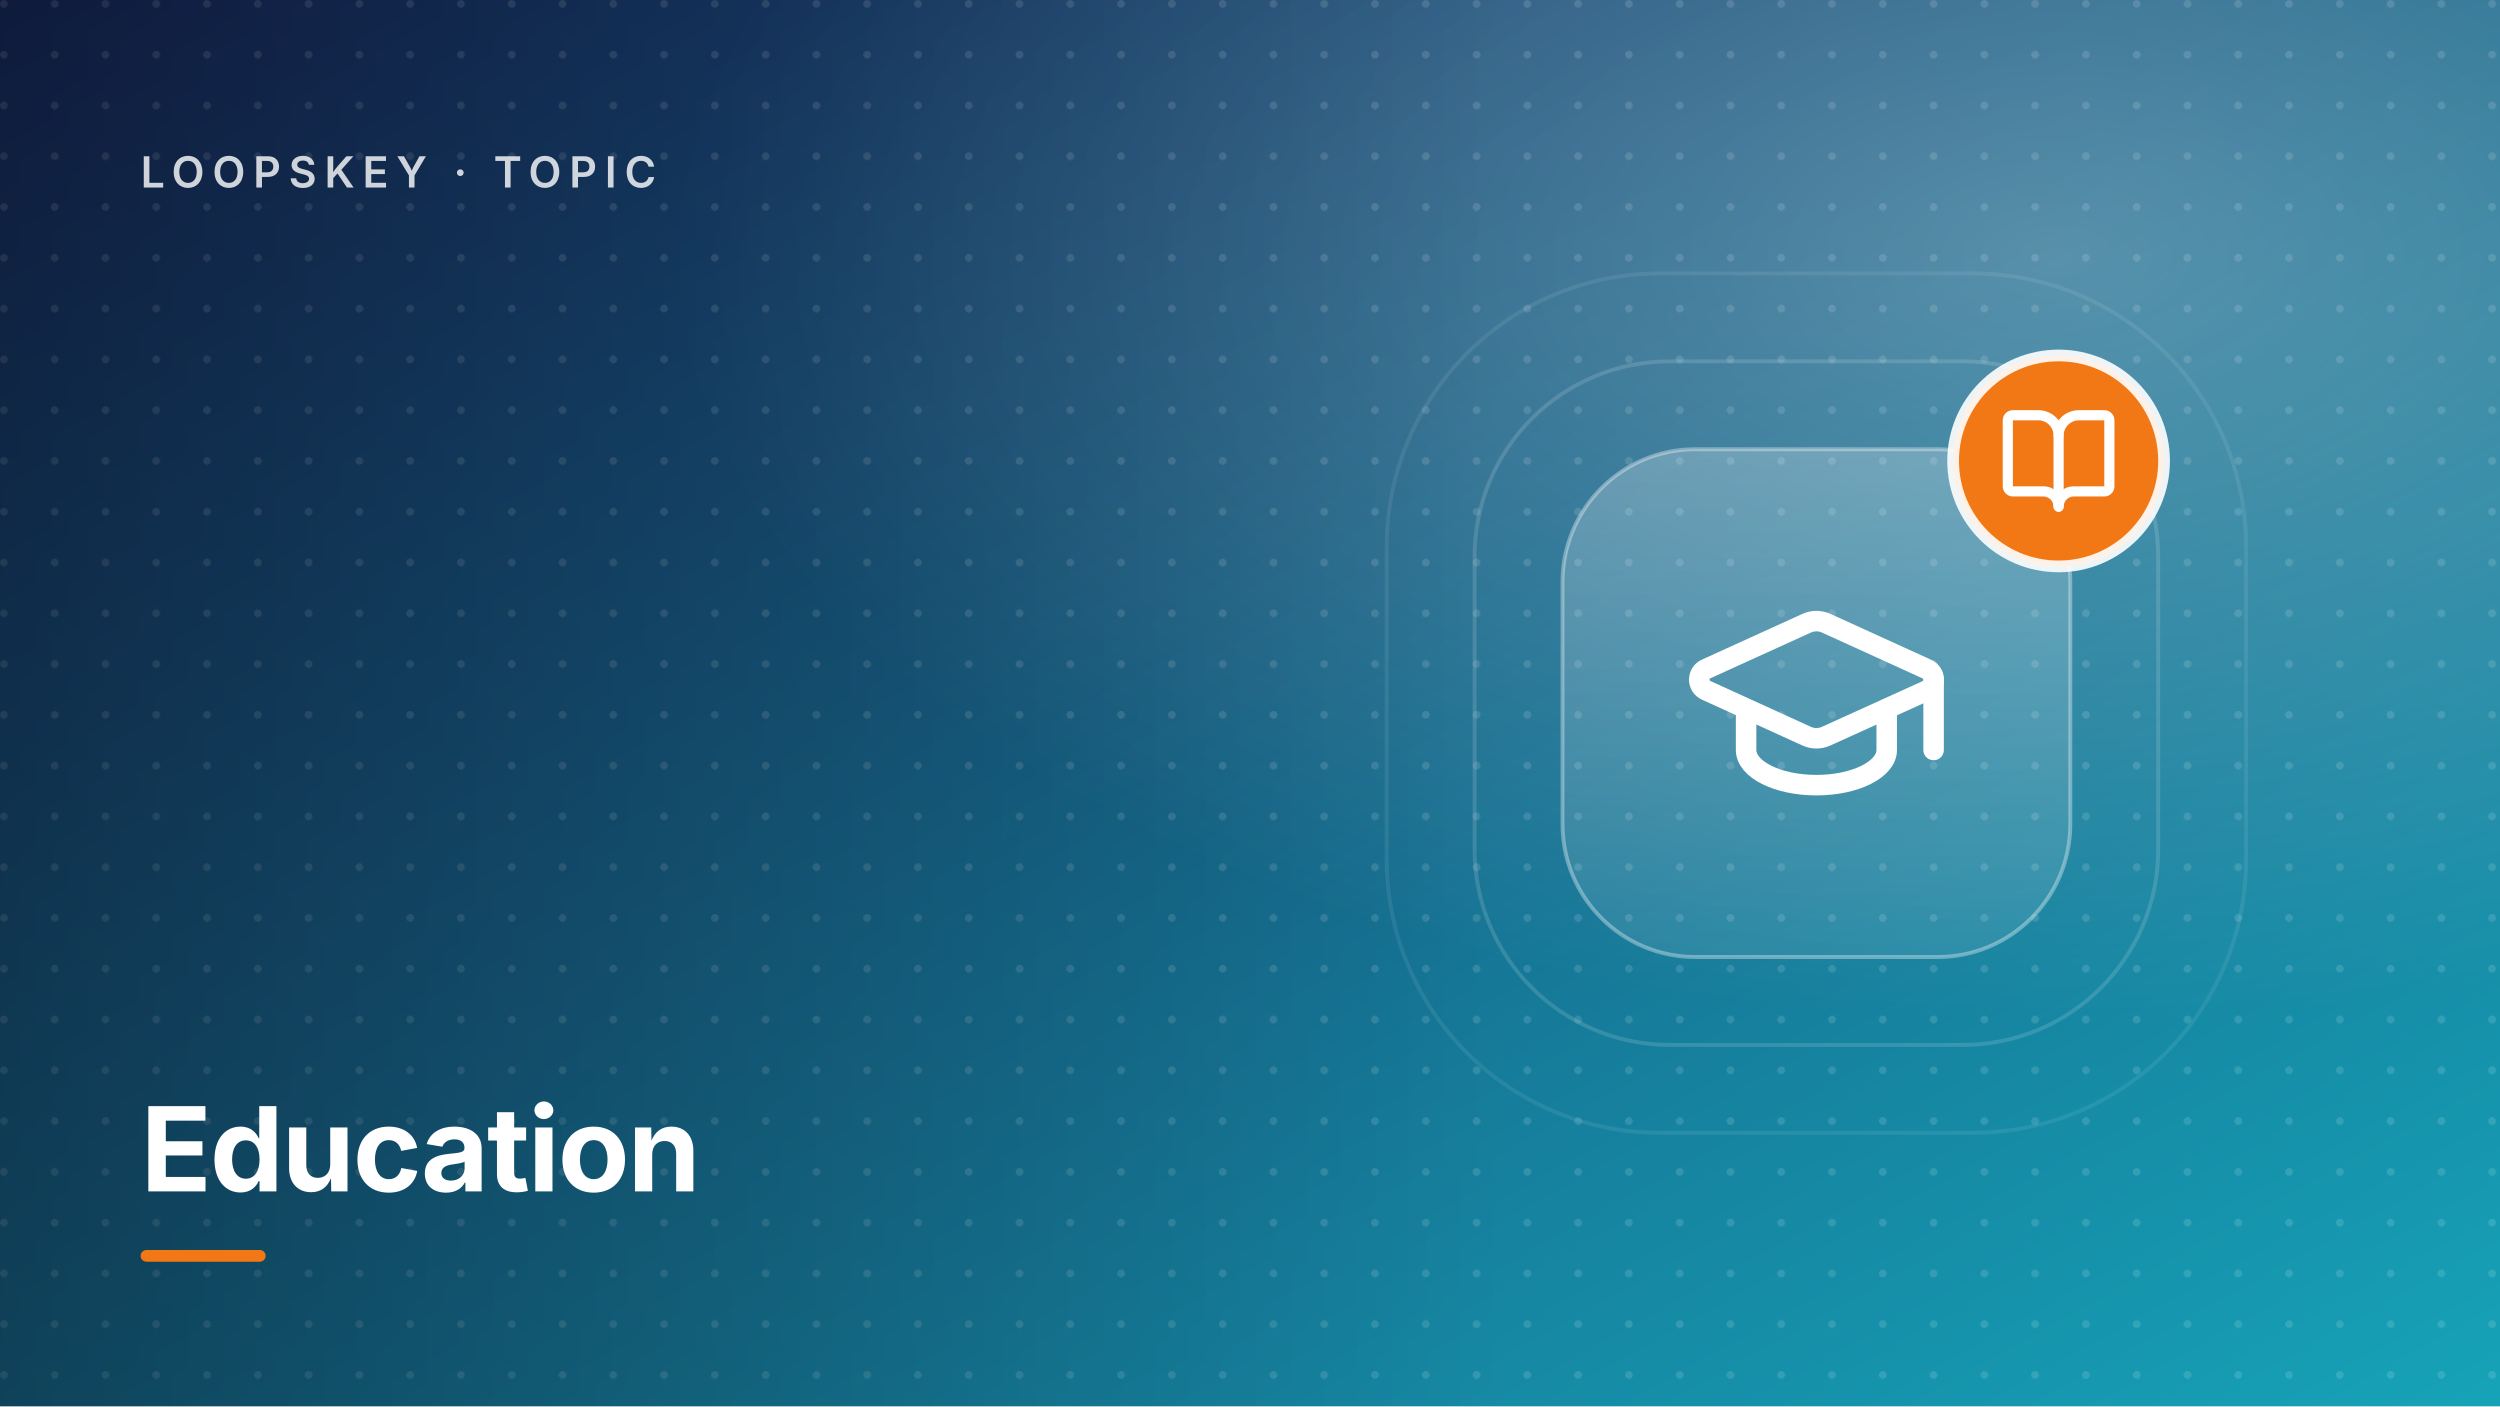
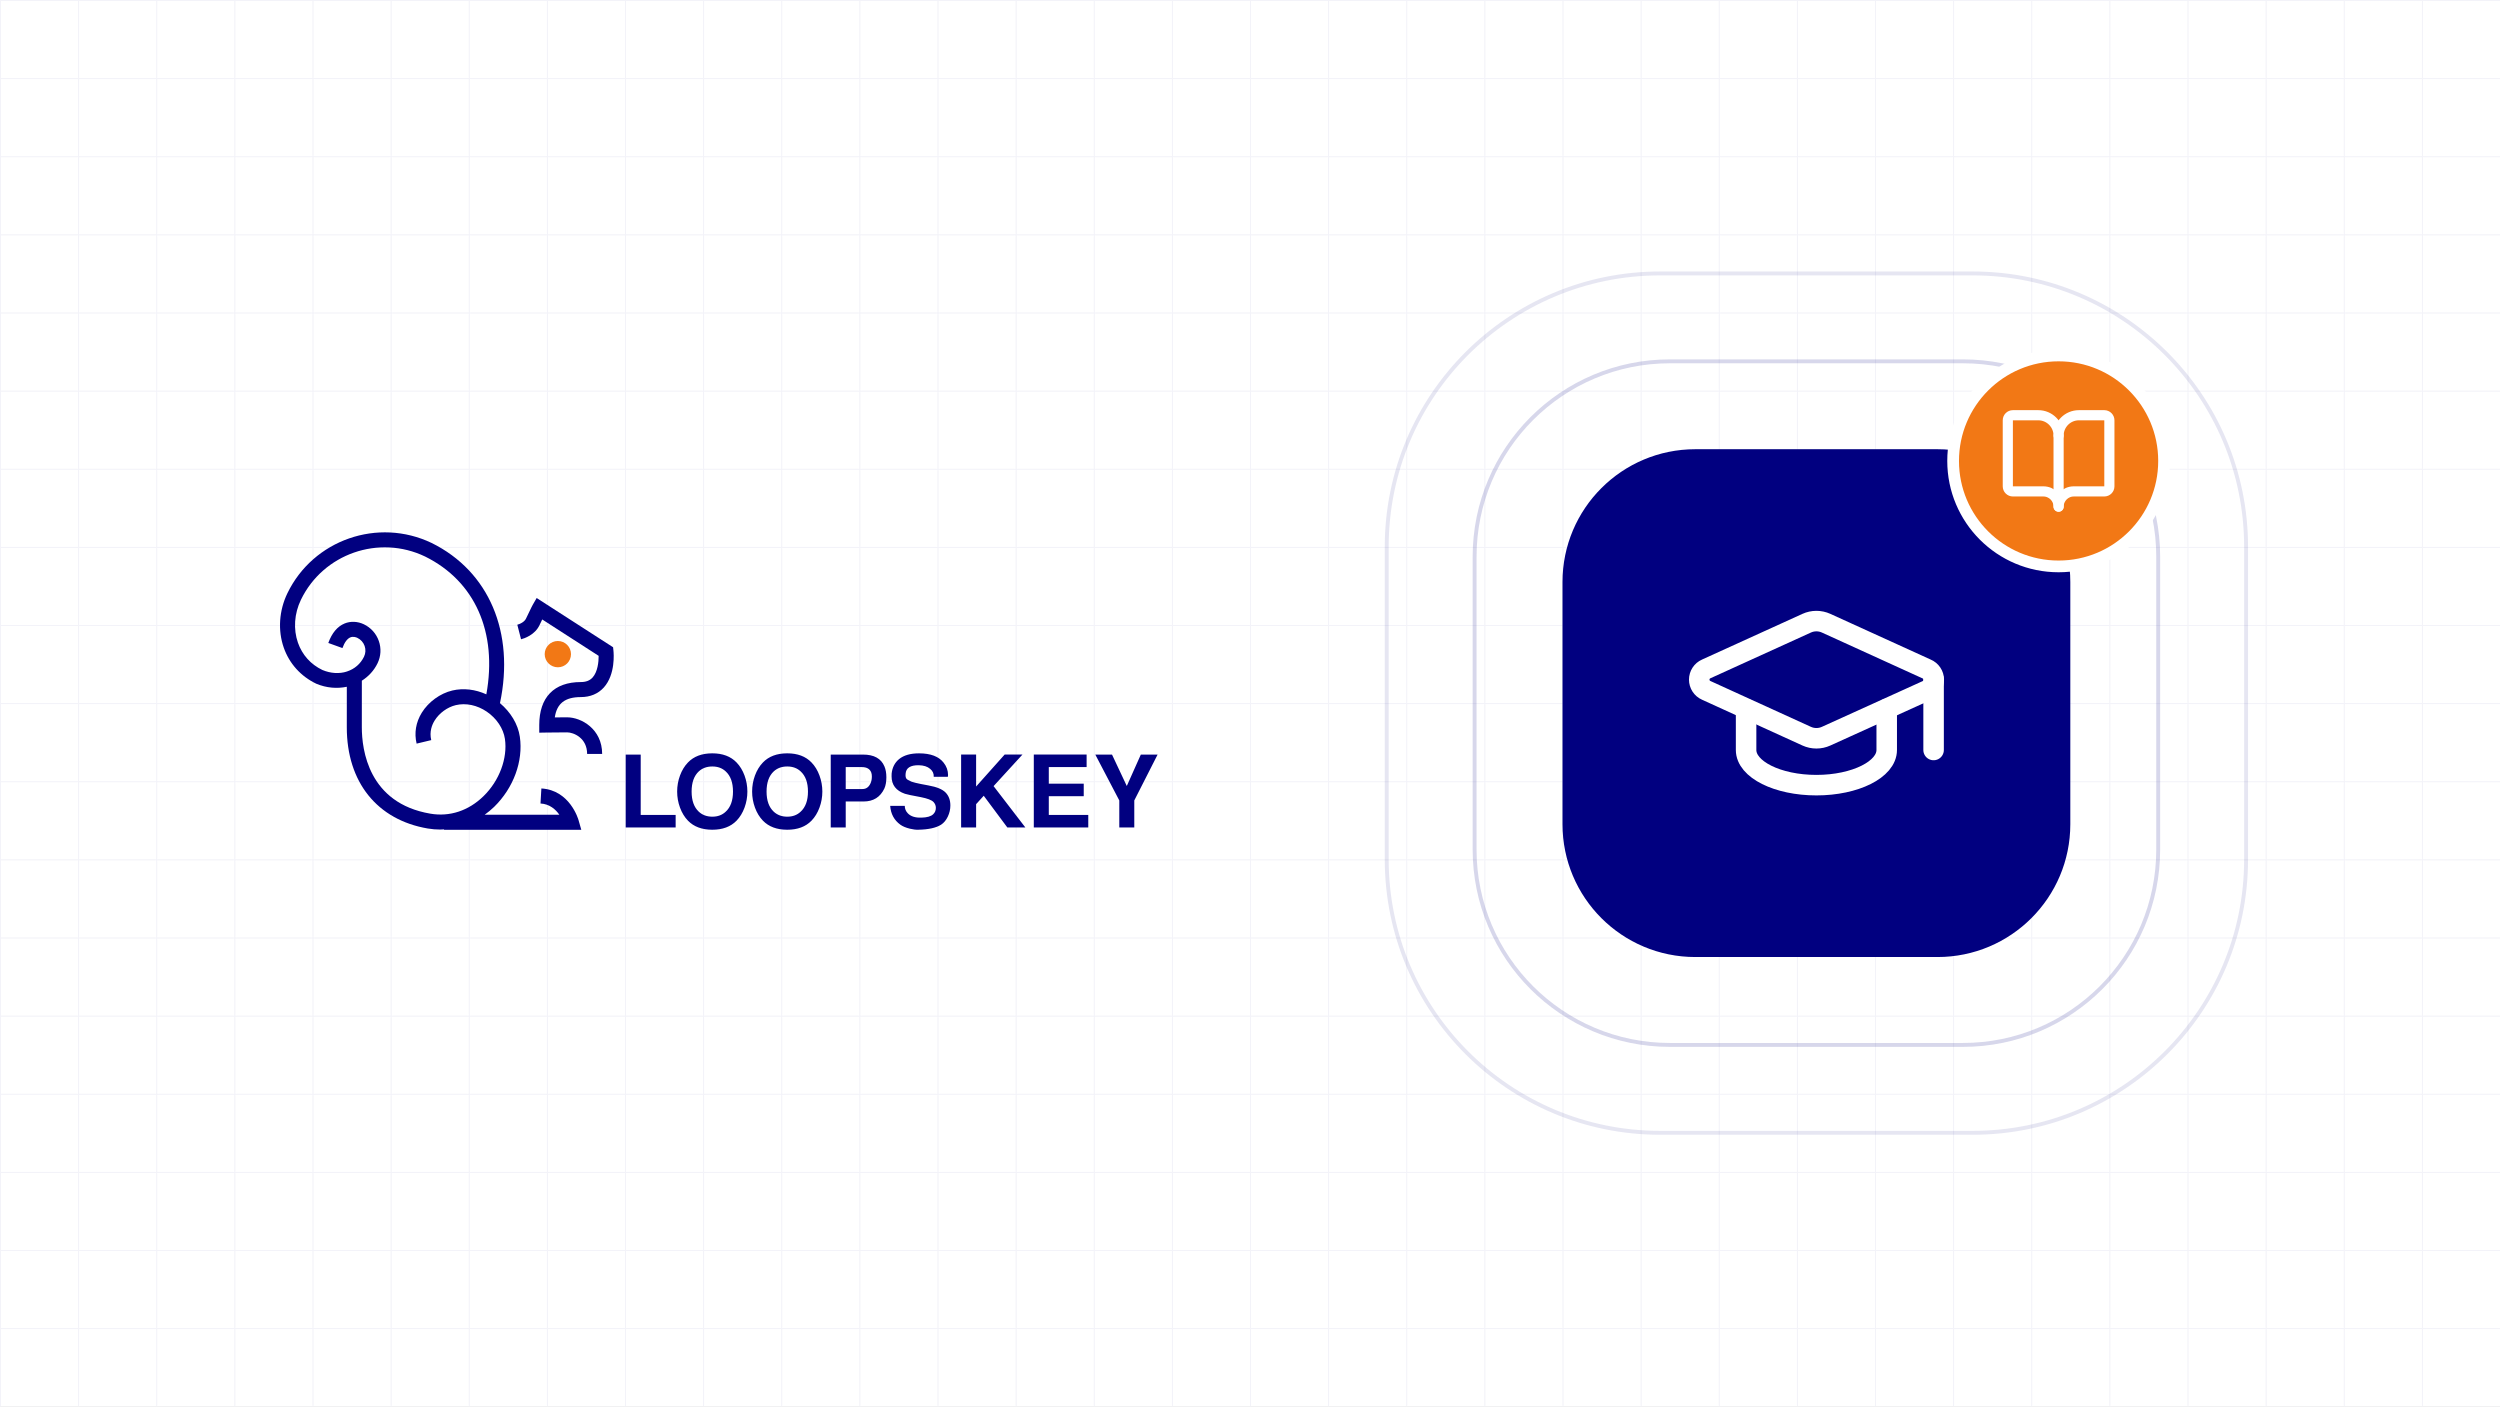
<svg xmlns="http://www.w3.org/2000/svg" width="1280" height="720" viewBox="0 0 1280 720">
  <defs>
-     <linearGradient id="bg" x1="0" y1="0" x2="1" y2="1">
-       <stop offset="0" stop-color="#17285c" />
-       <stop offset="1" stop-color="#16a3b8" />
-     </linearGradient>
-     <radialGradient id="glow" cx="0.82" cy="0.18" r="0.55">
-       <stop offset="0" stop-color="#ffffff" stop-opacity="0.28" />
-       <stop offset="1" stop-color="#ffffff" stop-opacity="0" />
-     </radialGradient>
-     <linearGradient id="fade" x1="0" y1="0" x2="1" y2="0">
-       <stop offset="0" stop-color="#000" stop-opacity="0.35" />
-       <stop offset="0.6" stop-color="#000" stop-opacity="0" />
-     </linearGradient>
-     <pattern id="p" width="26" height="26" patternUnits="userSpaceOnUse">
-       <circle cx="2" cy="2" r="2" fill="#fff" />
+     <pattern id="grid" width="40" height="40" patternUnits="userSpaceOnUse">
+       <path d="M40 0H0V40" fill="none" stroke="#010080" stroke-opacity="0.05" stroke-width="1" />
    </pattern>
-     <linearGradient id="tile" x1="0" y1="0" x2="0" y2="1">
-       <stop offset="0" stop-color="#ffffff" stop-opacity="0.24" />
-       <stop offset="1" stop-color="#ffffff" stop-opacity="0.08" />
-     </linearGradient>
  </defs>
-   <rect width="1280" height="720" fill="url(#bg)" />
-   <rect width="1280" height="720" fill="url(#p)" opacity="0.13" />
-   <rect width="1280" height="720" fill="url(#glow)" />
-   <rect width="1280" height="720" fill="url(#fade)" />
-   <rect x="710" y="140" width="440" height="440" rx="140" fill="none" stroke="#fff" stroke-opacity="0.08" stroke-width="2" />
-   <rect x="755" y="185" width="350" height="350" rx="100" fill="none" stroke="#fff" stroke-opacity="0.14" stroke-width="2" />
-   <rect x="800" y="230" width="260" height="260" rx="68" fill="url(#tile)" stroke="#fff" stroke-opacity="0.35" stroke-width="2" />
+   <rect width="1280" height="720" fill="#fff" />
+   <rect width="1280" height="720" fill="url(#grid)" />
+   <rect x="710" y="140" width="440" height="440" rx="140" fill="none" stroke="#010080" stroke-opacity="0.1" stroke-width="2" />
+   <rect x="755" y="185" width="350" height="350" rx="100" fill="none" stroke="#010080" stroke-opacity="0.16" stroke-width="2" />
+   <rect x="800" y="230" width="260" height="260" rx="68" fill="#010080" />
  <g transform="translate(858 288) scale(6)" fill="none" stroke="#fff" stroke-width="1.75" stroke-linecap="round" stroke-linejoin="round">
    <path d="M21.42 10.922a1 1 0 0 0-.019-1.838L12.83 5.18a2 2 0 0 0-1.66 0L2.6 9.08a1 1 0 0 0 0 1.832l8.57 3.908a2 2 0 0 0 1.66 0z" />
    <path d="M22 10v6" />
    <path d="M6 12.5V16a6 3 0 0 0 12 0v-3.5" />
  </g>
-   <circle cx="1054" cy="236" r="54" fill="#F17815" stroke="#fff" stroke-opacity="0.9" stroke-width="6" />
+   <circle cx="1054" cy="236" r="54" fill="#F27815" stroke="#fff" stroke-width="6" />
  <g transform="translate(1022.8 204.8) scale(2.6)" fill="none" stroke="#ffffff" stroke-width="2" stroke-linecap="round" stroke-linejoin="round">
    <path d="M12 7v14" />
    <path d="M3 18a1 1 0 0 1-1-1V4a1 1 0 0 1 1-1h5a4 4 0 0 1 4 4 4 4 0 0 1 4-4h5a1 1 0 0 1 1 1v13a1 1 0 0 1-1 1h-6a3 3 0 0 0-3 3 3 3 0 0 0-3-3z" />
  </g>
-   <text x="72" y="96" font-family="Inter, Arial, sans-serif" font-size="22" font-weight="600" letter-spacing="4" fill="#fff" fill-opacity="0.8">LOOPSKEY · TOPIC</text>
-   <text x="72" y="610" font-family="Inter, Arial, sans-serif" font-size="60" font-weight="700" letter-spacing="-1" fill="#fff">Education</text>
-   <rect x="72" y="640" width="64" height="6" rx="3" fill="#F17815" />
+   <g transform="translate(130.4 268.8) scale(0.829)">
+     <path fill="#010080" d="M108.47,178.28c-38.19-6.5-42.3-39.45-42.3-53.32l0.01-28.8c4.06-2.59,7.48-6.17,9.71-10.79c2.09-4.32,2.36-9.21,0.77-13.74c-1.59-4.55-4.87-8.22-9.23-10.31c-3.85-1.83-8.16-2.02-11.87-0.51c-4.48,1.84-7.88,5.89-10.09,12.05l8.73,3.15c1.28-3.53,2.96-5.81,4.88-6.6c1.78-0.74,3.62-0.05,4.33,0.29c2.12,1.02,3.71,2.8,4.49,5.01c0.76,2.19,0.63,4.55-0.38,6.63c-2.17,4.49-5.9,7.58-10.35,9.07h-0.27v0.11c-4.57,1.45-9.88,1.21-15.08-0.97c-7.23-3.47-12.46-9.31-15.11-16.86c-2.92-8.35-2.26-18.01,1.84-26.49c13.74-28.45,48.15-40.43,76.7-26.73c30.89,15.27,44.77,46.86,37.82,85.12c-6.75-3.07-14.12-3.99-20.97-2.38c-7.54,1.78-14.77,7.04-18.9,13.72c-3.65,5.93-4.76,12.53-3.19,19.09l9.03-2.16c-1.24-5.18,0.44-9.42,2.07-12.06c2.87-4.66,7.9-8.31,13.11-9.55c6.22-1.48,13.21,0,19.12,4.03c6.08,4.14,10.27,10.43,11.21,16.83c1.73,11.96-3.44,25.82-13.19,35.33C132.13,176.48,120.45,180.35,108.47,178.28 M177.06,162.72l-0.54,9.28c5.7,0.32,9.39,3.71,11.63,6.93h-46.09c2.01-1.46,3.97-3.04,5.81-4.83c11.99-11.69,18.08-28.29,15.89-43.32c-1.13-7.78-5.71-15.24-12.27-20.75c9.24-43.62-6.76-81.4-42.16-98.91c-33.17-15.9-73.16-2-89.13,31.04c-5.16,10.69-5.98,22.94-2.24,33.6c3.42,9.79,10.48,17.67,20.05,22.26c6.36,2.68,12.91,3.14,18.89,1.89l-0.01,25.06c-0.01,33.78,18.69,57.14,50.03,62.48c2.55,0.43,5.11,0.65,7.65,0.65c0.8,0,1.59-0.08,2.38-0.12v0.25h84.76l-1.68-5.91C199.82,181.54,194.55,163.72,177.06,162.72" />
+     <path fill="#010080" d="M201.45,106.28c5.79,0,10.69-2.05,14.17-5.92c7.28-8.09,6.11-21.19,5.96-22.66l-0.23-2.2l-47.2-30.4l-2.43,4.22c0,0-0.89,1.56-4.16,8.5c-1.01,2.14-3.85,3.38-5.36,3.77l2.31,8.99c1.95-0.5,8.53-2.62,11.44-8.8c0.64-1.36,1.18-2.5,1.64-3.44l34.85,22.47c0.02,3.74-0.62,9.91-3.74,13.37c-1.71,1.9-4.09,2.82-7.25,2.82c-16.57,0-25.7,9.42-25.7,26.54v4.72l4.72-0.08c0.01,0,6.15-0.1,12.5-0.11c3.87,0,12.35,3.36,12.35,13.34h9.28c0-15.43-12.91-22.63-21.64-22.63c-2.73,0-5.41,0.03-7.61,0.05C186.61,110.19,191.71,106.28,201.45,106.28" />
+     <path fill="#F27815" d="M195.36,79.76c0-4.49-3.64-8.12-8.12-8.12c-4.49,0-8.13,3.63-8.13,8.12c0,4.49,3.64,8.12,8.13,8.12C191.72,87.89,195.36,84.25,195.36,79.76" />
+     <path fill="#010080" d="M538.62,161.2l-9.13-19.41h-10.32l14.82,28.33v16.69h9.26v-16.69l14.4-28.33h-10.36L538.62,161.2z M481.19,186.81h33.64v-7.73h-24.38v-11.6h21.58v-7.73h-21.58v-10.24h23.36v-7.73h-32.62V186.81z M445.56,186.81v-14.4l4.71-5.19l14.57,19.58h11.13l-19.62-25.53l17.84-19.5h-11l-17.63,19.75v-19.75h-9.26v45.02H445.56z M428.23,154.45c0-2.8-0.91-5.35-2.72-7.64c-2.98-3.85-8.04-5.78-15.21-5.78c-5.27,0-9.36,1.17-12.28,3.52c-2.69,2.21-4.23,5.2-4.63,8.96c-0.03,0.6-0.04,1.18-0.04,1.74c0,5.27,2.75,8.85,8.24,10.75c1.02,0.37,4.3,1.06,9.85,2.08c4.02,0.79,6.61,1.78,7.77,2.97c0.99,1.05,1.49,2.27,1.49,3.65c0,1.59-0.55,2.9-1.66,3.95c-1.36,1.3-3.75,2-7.18,2.08c-3.82,0.14-6.64-0.74-8.45-2.63c-1.27-1.3-1.91-2.85-1.91-4.63h-9.01c0.37,4.98,2.46,8.86,6.29,11.63c1.47,1.05,3.44,1.87,5.91,2.47c1.95,0.48,3.67,0.69,5.14,0.63c6.29-0.11,10.99-1.14,14.1-3.1c1.72-1.13,3.11-2.8,4.16-5.01s1.57-4.51,1.57-6.88c0-3.29-0.98-5.94-2.93-7.96c-1.95-2.02-5.49-3.49-10.61-4.4c-6.94-1.25-10.71-2.17-11.3-2.76c-1.13-0.45-1.9-0.92-2.29-1.4c-0.48-0.62-0.65-1.66-0.51-3.1c0.25-3.54,2.96-5.28,8.11-5.22c3.03,0.06,5.38,0.8,7.05,2.25c1.59,1.3,2.32,2.93,2.21,4.89h8.71C428.19,155.2,428.23,154.84,428.23,154.45 M374.97,149.52c3.09,0,5.04,1.15,5.86,3.44c0.23,0.65,0.34,1.44,0.34,2.38c0,1.48-0.24,2.79-0.72,3.95c-1.05,2.52-2.73,3.78-5.06,3.78h-10.36v-13.55H374.97z M365.03,186.81v-16.05h11.04c6.03,0,10.31-2.68,12.83-8.03c0.82-1.81,1.23-4.12,1.23-6.92c0-2.63-0.4-4.87-1.19-6.71c-2.04-4.87-6.44-7.31-13.21-7.31h-19.96v45.02H365.03z M320.6,177.09c-2.97-2.75-4.46-6.9-4.46-12.45c0-5.58,1.49-9.74,4.46-12.49c2.21-2.01,4.98-3.01,8.32-3.01s6.09,1,8.24,3.01c3.03,2.75,4.55,6.91,4.55,12.49c0,5.55-1.52,9.7-4.55,12.45c-2.15,2.04-4.9,3.06-8.24,3.06S322.81,179.12,320.6,177.09 M348.82,154.72c-1.17-3.19-2.81-5.87-4.91-8.05c-3.62-3.77-8.62-5.65-14.99-5.65c-6.4,0-11.41,1.88-15.03,5.65c-2.1,2.18-3.73,4.86-4.91,8.05c-1.18,3.19-1.76,6.49-1.76,9.91c0,3.43,0.59,6.73,1.76,9.92c1.17,3.19,2.81,5.87,4.91,8.05c3.62,3.74,8.63,5.61,15.03,5.61c6.37,0,11.37-1.87,14.99-5.61c2.1-2.18,3.73-4.86,4.91-8.05c1.18-3.19,1.77-6.49,1.77-9.92C350.59,161.21,350,157.91,348.82,154.72 M274.31,177.09c-2.97-2.75-4.46-6.9-4.46-12.45c0-5.58,1.49-9.74,4.46-12.49c2.21-2.01,4.99-3.01,8.32-3.01c3.34,0,6.09,1,8.24,3.01c3.03,2.75,4.54,6.91,4.54,12.49c0,5.55-1.51,9.7-4.54,12.45c-2.15,2.04-4.9,3.06-8.24,3.06C279.29,180.14,276.51,179.12,274.31,177.09 M302.53,154.72c-1.18-3.19-2.81-5.87-4.91-8.05c-3.63-3.77-8.62-5.65-15-5.65c-6.4,0-11.41,1.88-15.03,5.65c-2.1,2.18-3.73,4.86-4.91,8.05c-1.18,3.19-1.76,6.49-1.76,9.91c0,3.43,0.59,6.73,1.76,9.92c1.18,3.19,2.81,5.87,4.91,8.05c3.62,3.74,8.64,5.61,15.03,5.61c6.37,0,11.37-1.87,15-5.61c2.1-2.18,3.73-4.86,4.91-8.05c1.17-3.19,1.76-6.49,1.76-9.92C304.29,161.21,303.7,157.91,302.53,154.72 M229.15,186.81h30.84v-7.73h-21.58v-37.29h-9.26V186.81z" />
+   </g>
</svg>
